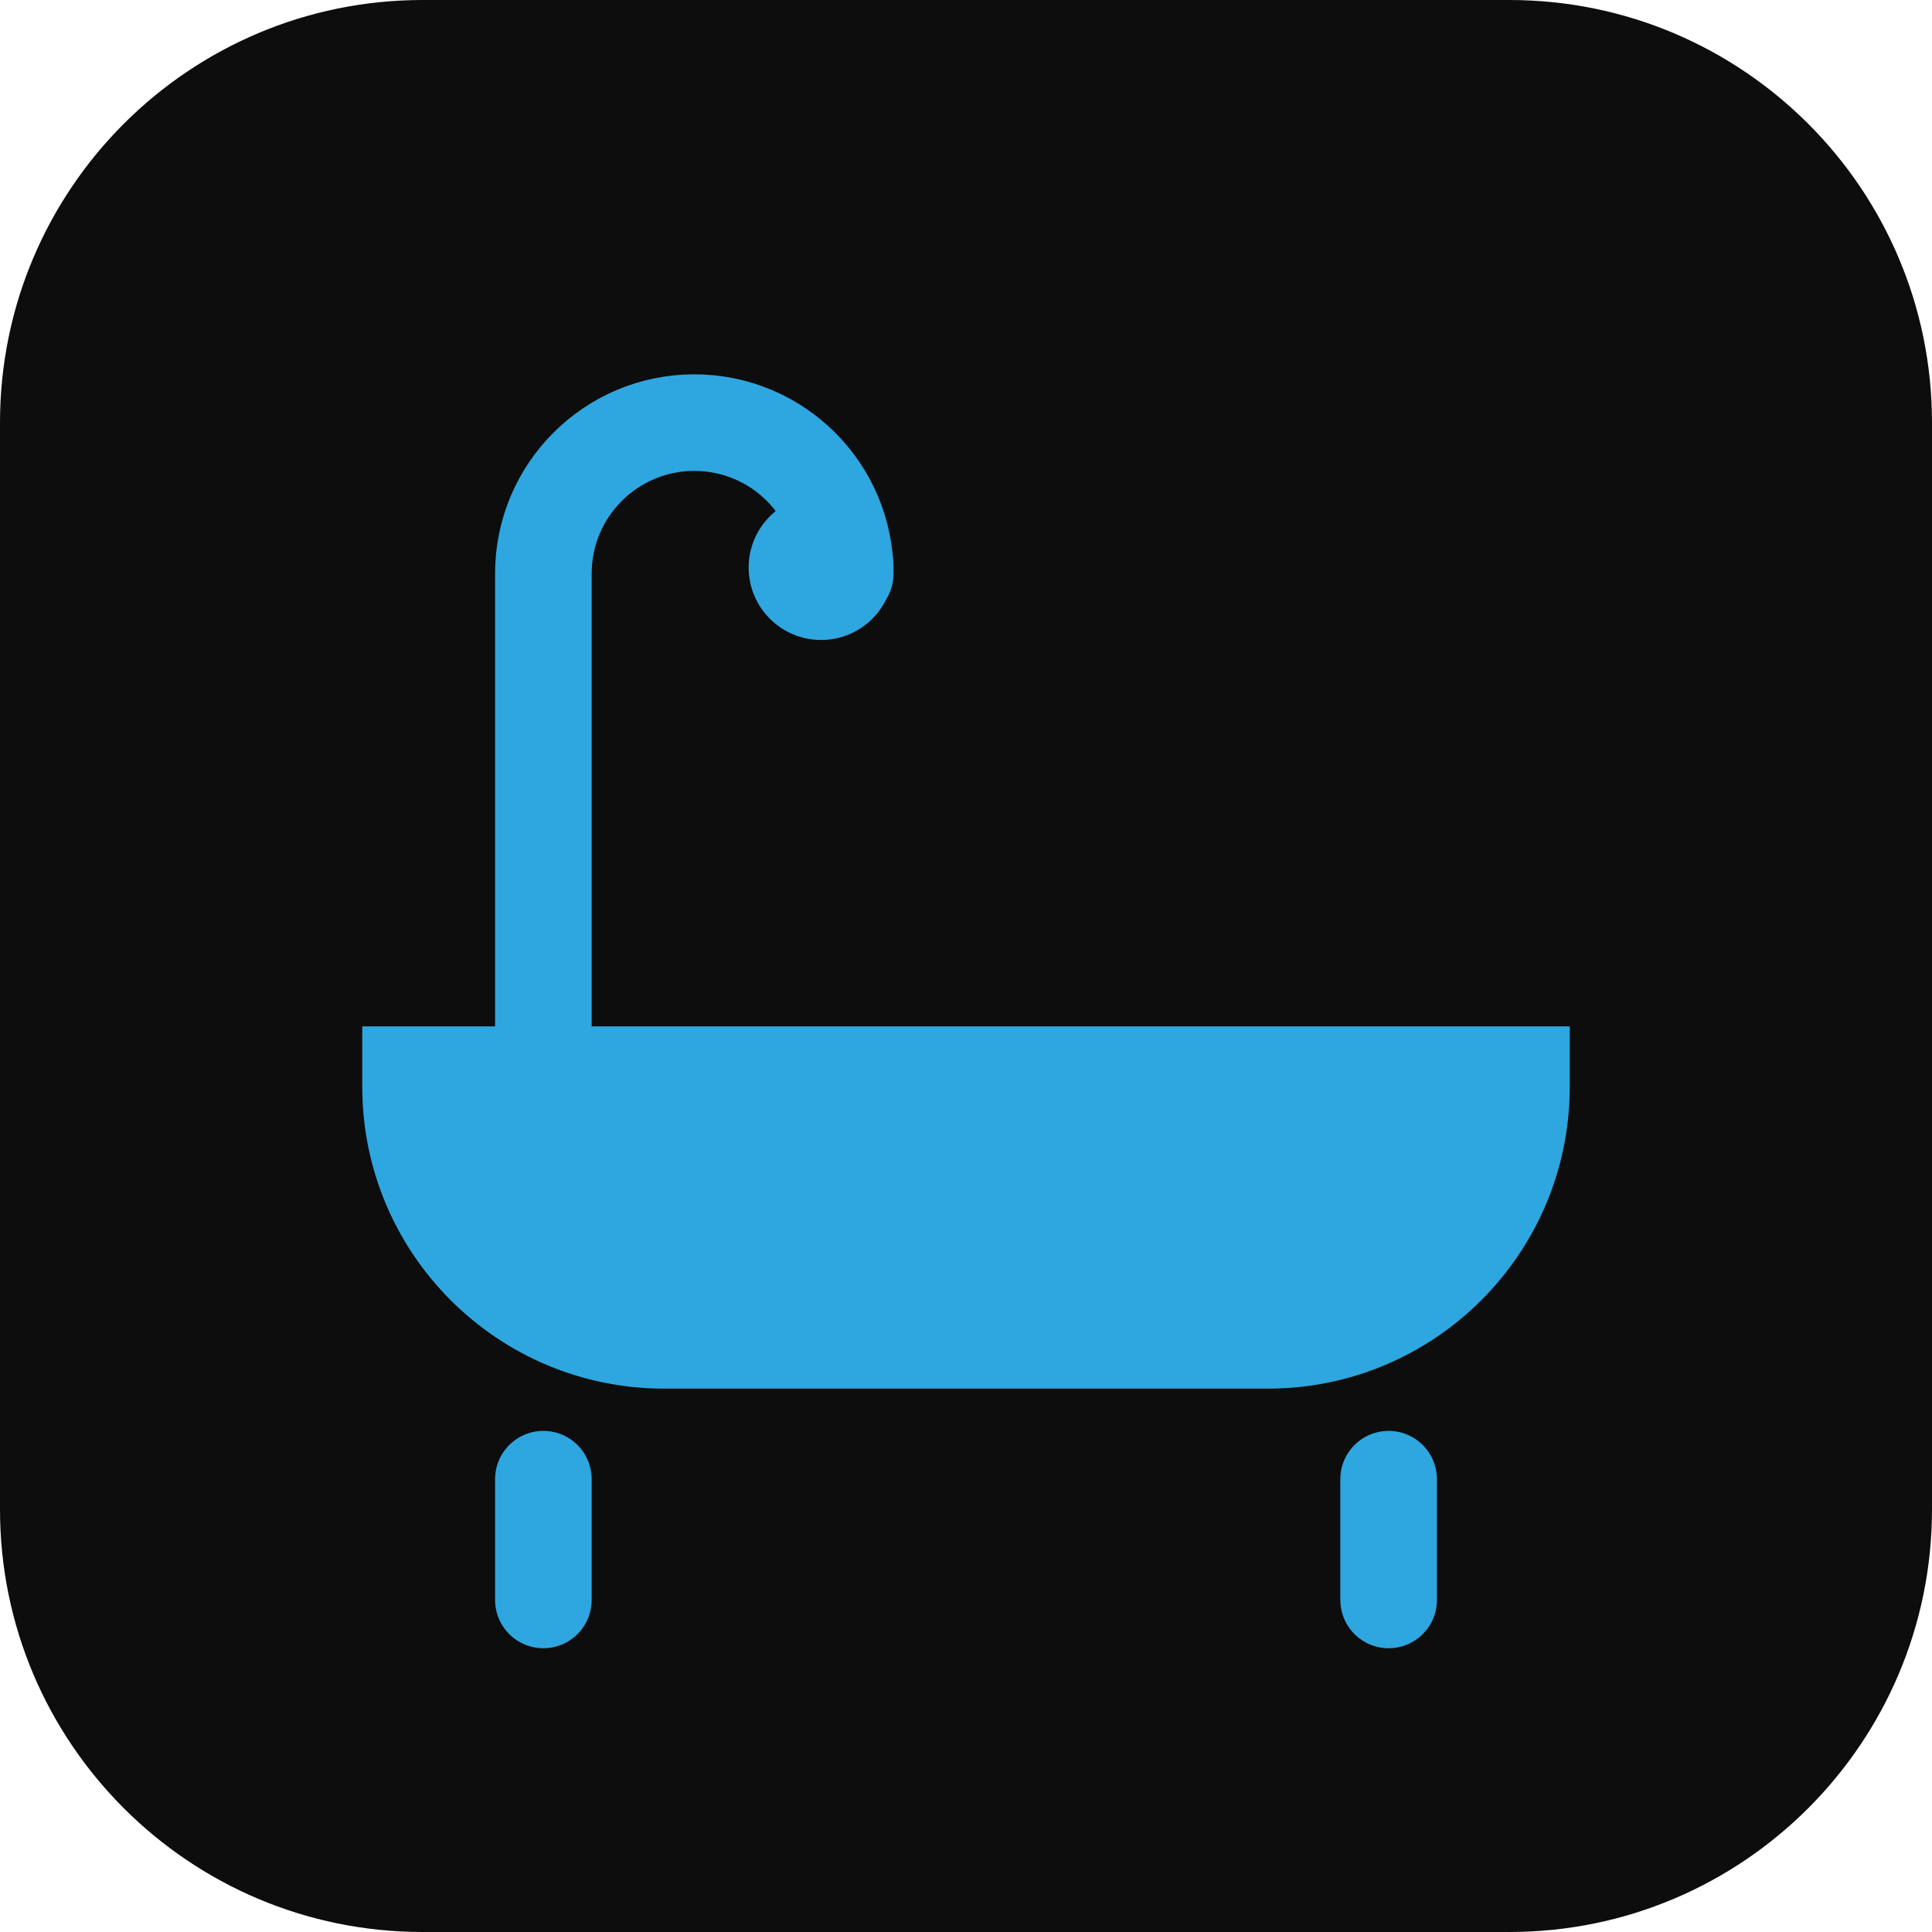
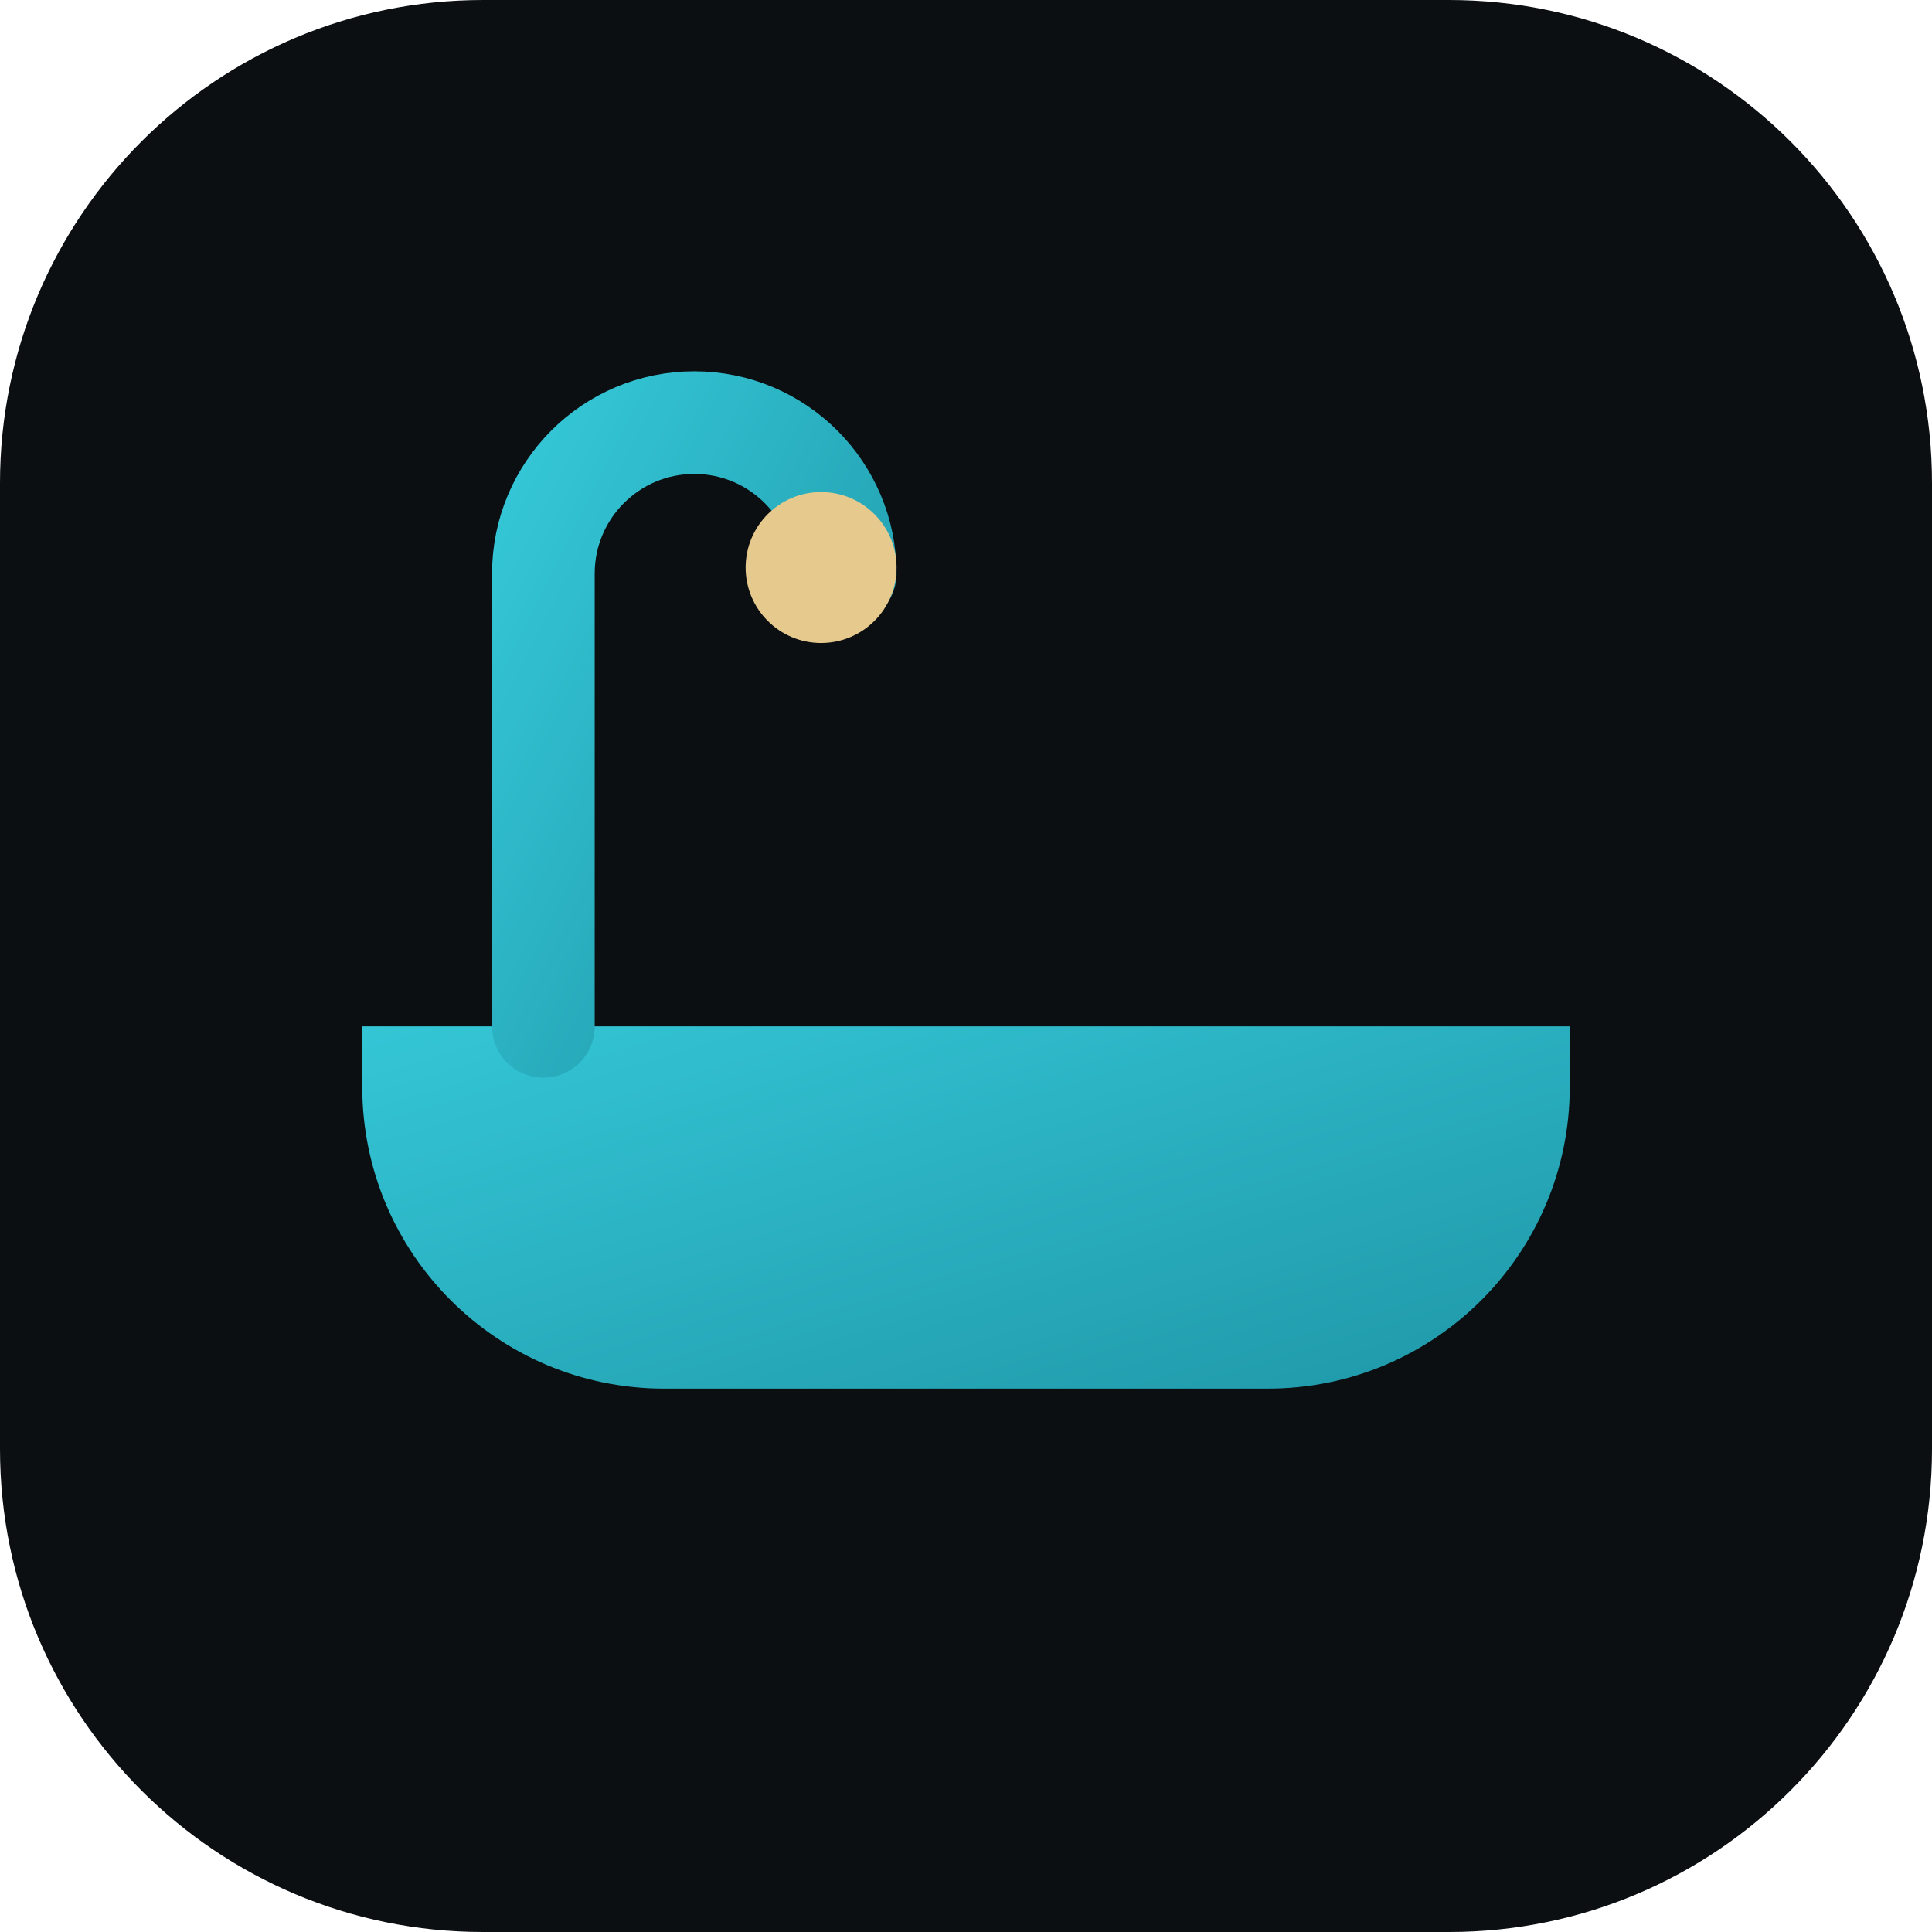
<svg xmlns="http://www.w3.org/2000/svg" viewBox="0 0 32 32" width="32" height="32">
-   <rect width="32" height="32" rx="7" fill="#0d0d0d" />
-   <path d="M6 17h20a0 0 0 0 1 0 0v1a5 5 0 0 1-5 5H11a5 5 0 0 1-5-5v-1a0 0 0 0 1 0 0z" fill="#2ea6e0" />
-   <path d="M9 17V9.5A2.5 2.5 0 0 1 11.5 7a2.5 2.5 0 0 1 2.5 2.5" fill="none" stroke="#2ea6e0" stroke-width="1.6" stroke-linecap="round" />
-   <circle cx="13.6" cy="9.4" r="1.2" fill="#2ea6e0" />
-   <line x1="9" y1="24.5" x2="9" y2="26.5" stroke="#2ea6e0" stroke-width="1.6" stroke-linecap="round" />
-   <line x1="23" y1="24.5" x2="23" y2="26.5" stroke="#2ea6e0" stroke-width="1.6" stroke-linecap="round" />
+   <defs>
+     <linearGradient id="fg" x1="0" y1="0" x2="1" y2="1">
+       <stop offset="0" stop-color="#34c6d6" />
+       <stop offset="1" stop-color="#1f97a8" />
+     </linearGradient>
+   </defs>
+   <rect width="32" height="32" rx="8" fill="#0c0f12" />
+   <path d="M6 17h20v1a5 5 0 0 1-5 5H11a5 5 0 0 1-5-5z" fill="url(#fg)" />
+   <path d="M9 17V9.5A2.5 2.5 0 0 1 11.5 7a2.5 2.5 0 0 1 2.5 2.5" fill="none" stroke="url(#fg)" stroke-width="1.7" stroke-linecap="round" />
+   <circle cx="13.6" cy="9.4" r="1.25" fill="#e6c98c" />
+   <line x1="9" y1="24.3" x2="9" y2="26.5" stroke="url(#fg)" stroke-width="1.7" stroke-linecap="round" />
+   <line x1="23" y1="24.3" x2="23" y2="26.5" stroke="url(#fg)" stroke-width="1.7" stroke-linecap="round" />
</svg>
